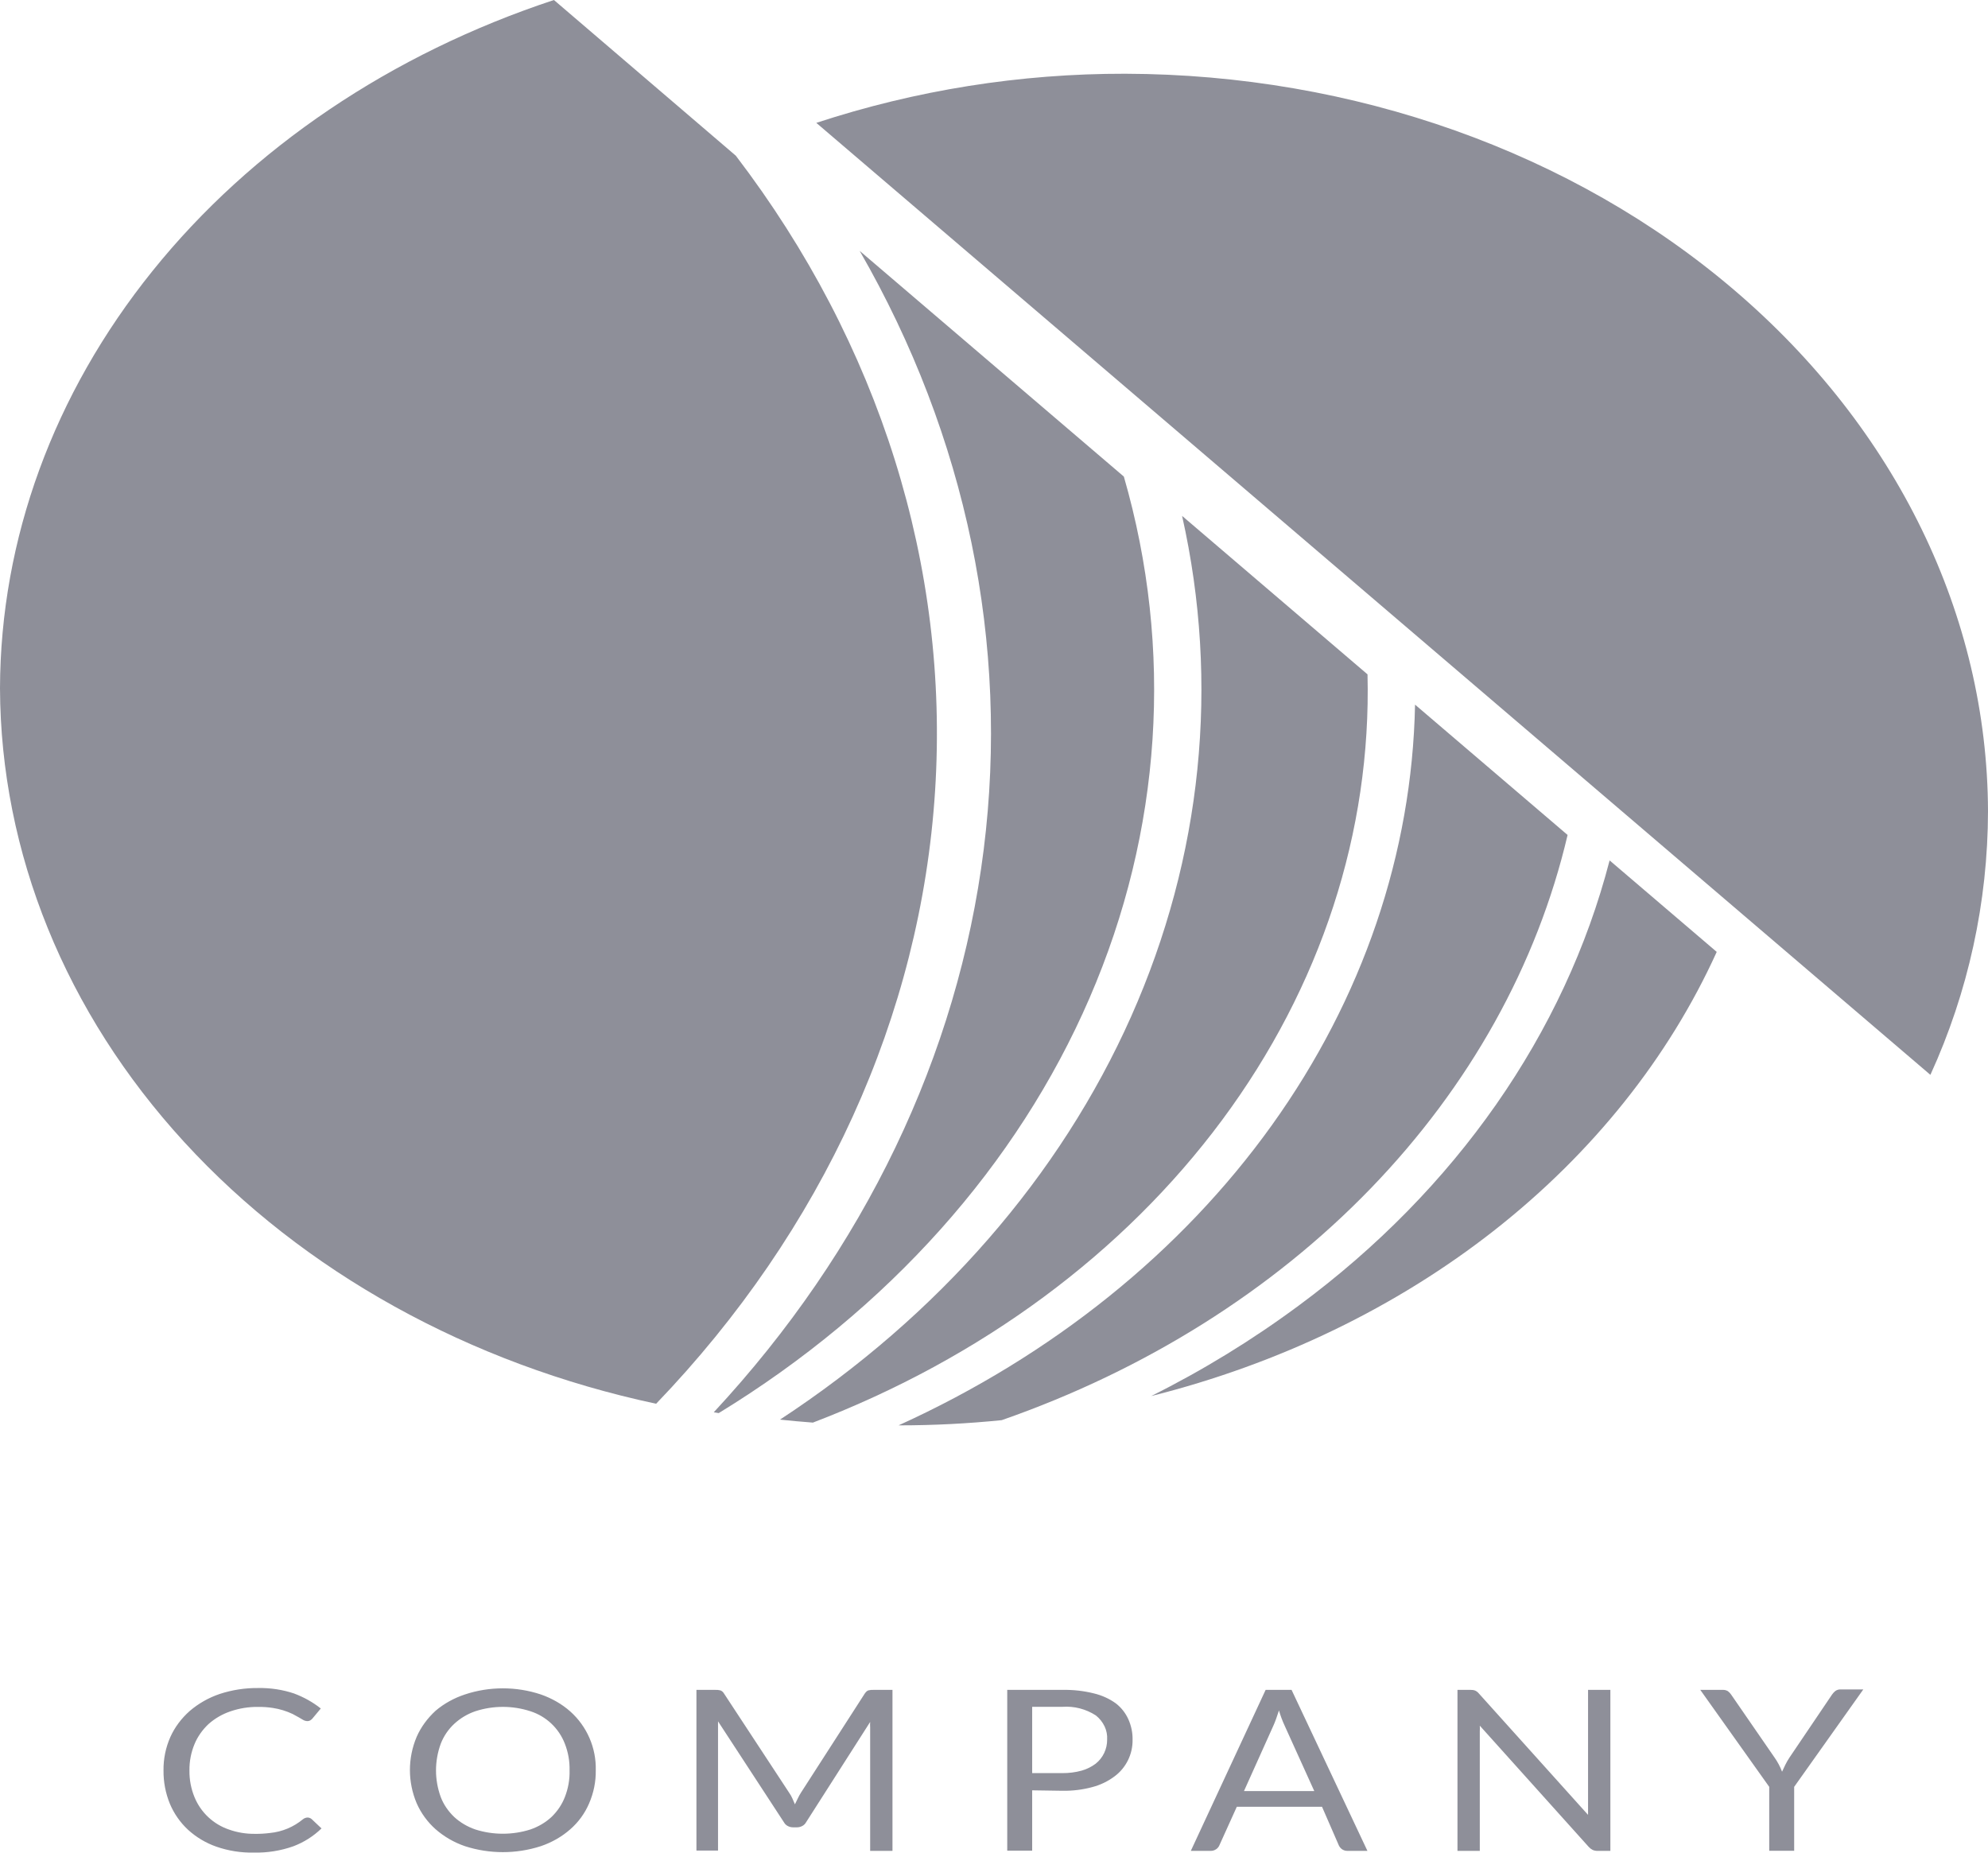
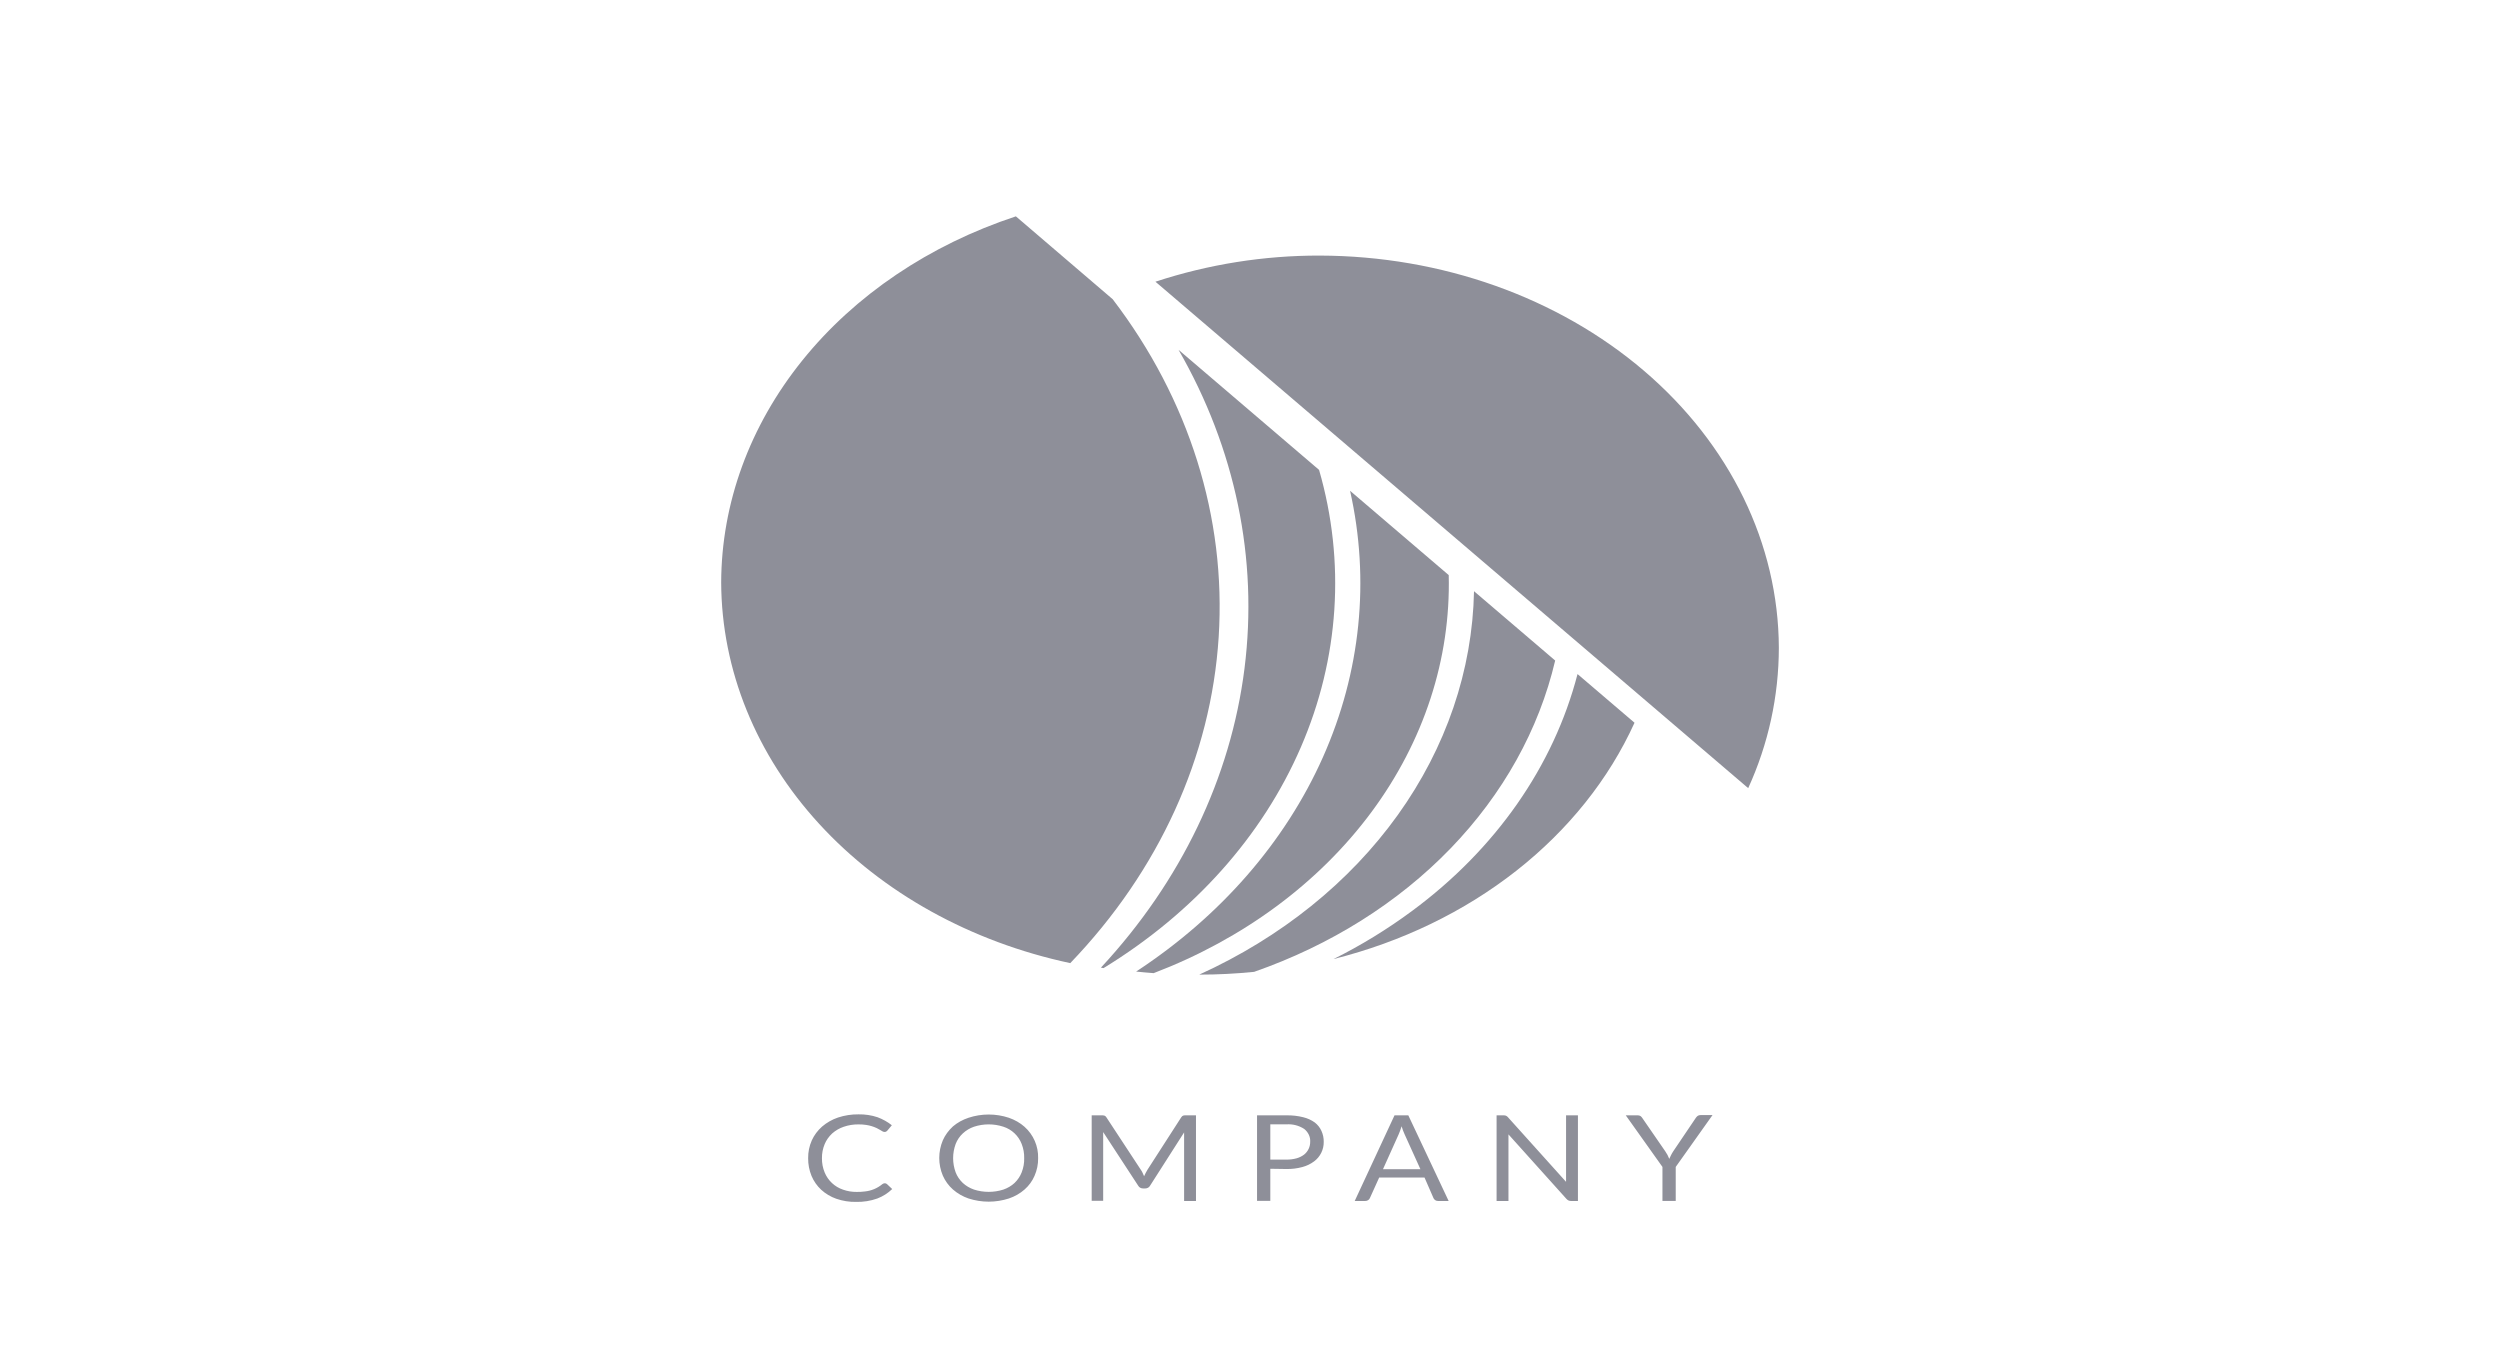
- <svg xmlns="http://www.w3.org/2000/svg" width="44" height="41" fill="none">
-   <path fill="#8E8F99" d="M6.81 40.223c.016 0 .032.004.046.01a.123.123 0 0 1 .04.023l.22.208a1.82 1.82 0 0 1-.62.394c-.28.1-.58.148-.881.141a2.38 2.38 0 0 1-.829-.132 1.82 1.82 0 0 1-.623-.372 1.666 1.666 0 0 1-.403-.576 1.89 1.89 0 0 1-.141-.738 1.765 1.765 0 0 1 .152-.741c.096-.214.242-.41.428-.575a2.01 2.01 0 0 1 .662-.376 2.64 2.64 0 0 1 .853-.132c.27-.005.54.036.792.12.219.082.42.194.594.333l-.185.222a.179.179 0 0 1-.047.04.128.128 0 0 1-.075.017.183.183 0 0 1-.08-.024l-.1-.059-.137-.075a1.599 1.599 0 0 0-.436-.133 1.97 1.97 0 0 0-.329-.023 1.813 1.813 0 0 0-.613.099 1.41 1.41 0 0 0-.48.278c-.138.129-.244.28-.312.444a1.47 1.47 0 0 0-.113.585 1.5 1.5 0 0 0 .113.594 1.263 1.263 0 0 0 .765.715c.18.064.373.096.568.094.113.002.226-.005.337-.019a1.347 1.347 0 0 0 .729-.304.174.174 0 0 1 .105-.038ZM13.186 39.18c.004.25-.047.5-.149.734a1.59 1.59 0 0 1-.416.57c-.184.162-.406.29-.652.373a2.732 2.732 0 0 1-1.678 0 1.943 1.943 0 0 1-.65-.375 1.67 1.67 0 0 1-.419-.575 1.884 1.884 0 0 1 0-1.47c.094-.214.237-.41.42-.578.185-.157.406-.28.649-.36.54-.18 1.138-.18 1.678 0 .245.085.467.212.651.375a1.689 1.689 0 0 1 .566 1.306Zm-.58 0c.005-.2-.03-.4-.104-.59a1.213 1.213 0 0 0-.762-.719 1.971 1.971 0 0 0-1.22 0 1.314 1.314 0 0 0-.467.279 1.184 1.184 0 0 0-.298.44c-.14.385-.14.796 0 1.18.062.163.164.313.298.441.13.12.29.215.467.276.393.126.826.126 1.22 0 .177-.061.337-.156.466-.276.133-.128.233-.279.296-.441.074-.19.11-.39.104-.59ZM17.537 39.799l.057.132c.022-.047.042-.09.064-.132.021-.045.045-.088.072-.13l1.41-2.19c.028-.039.053-.062.08-.07a.388.388 0 0 1 .116-.011h.417v3.563h-.494v-2.73a.929.929 0 0 1 0-.123l-1.419 2.221a.203.203 0 0 1-.083.081.252.252 0 0 1-.121.03h-.08a.25.25 0 0 1-.122-.03.2.2 0 0 1-.082-.08l-1.46-2.236V40.954h-.478v-3.556h.417a.389.389 0 0 1 .116.012.155.155 0 0 1 .077.068l1.44 2.193c.029.04.053.084.073.128ZM22.845 39.622v1.334h-.552v-3.558h1.23c.233-.004.465.022.688.078.179.043.344.118.486.221a.92.92 0 0 1 .276.35c.065.145.097.299.094.455a.99.99 0 0 1-.4.811 1.42 1.42 0 0 1-.49.236c-.214.058-.439.086-.664.082l-.668-.01Zm0-.382h.668c.145.001.29-.017.427-.055a.94.94 0 0 0 .31-.153.673.673 0 0 0 .254-.535.592.592 0 0 0-.056-.29.687.687 0 0 0-.193-.243 1.202 1.202 0 0 0-.742-.191h-.668v1.467ZM30.265 40.961h-.437a.21.21 0 0 1-.121-.033.224.224 0 0 1-.072-.082l-.375-.861h-1.886l-.389.86a.196.196 0 0 1-.069.08.21.21 0 0 1-.124.036h-.436l1.656-3.563h.574l1.679 3.563Zm-2.733-1.323h1.557l-.657-1.45a2.332 2.332 0 0 1-.125-.335l-.063.186c-.02.057-.041.108-.06.15l-.652 1.45ZM32.65 37.414a.234.234 0 0 1 .082.064l2.416 2.686v-2.766h.494v3.563h-.276a.273.273 0 0 1-.114-.02.3.3 0 0 1-.088-.067l-2.412-2.684a.964.964 0 0 1 0 .123v2.648h-.494v-3.563h.292c.034-.001.068.004.1.016ZM39.71 39.544v1.415h-.552v-1.415l-1.526-2.146h.494a.201.201 0 0 1 .119.03c.03.023.055.05.074.08l.955 1.385a1.394 1.394 0 0 1 .168.316l.072-.153c.027-.056.059-.11.094-.163l.942-1.394a.376.376 0 0 1 .071-.076.187.187 0 0 1 .119-.035h.5l-1.53 2.156ZM17.263 31.417c.24.026.483.047.729.066 3.724-1.424 6.875-3.753 9.059-6.699 2.183-2.945 3.302-6.374 3.216-9.86l-4.104-3.507c.834 3.711.444 7.547-1.128 11.08-1.572 3.531-4.263 6.62-7.772 8.92Z" />
-   <path fill="#8E8F99" d="m15.797 31.254.11.019c3.75-2.292 6.61-5.492 8.208-9.187 1.599-3.695 1.863-7.714.759-11.539l-5.847-4.995c2.365 4.106 3.317 8.701 2.745 13.25-.572 4.55-2.644 8.869-5.974 12.452ZM35.625 19.042c-.993 3.83-3.406 7.284-6.879 9.85a21.958 21.958 0 0 1-3.268 2.004c2.828-.71 5.428-1.966 7.598-3.67 2.17-1.705 3.854-3.812 4.92-6.16l-2.37-2.024Z" />
-   <path fill="#8E8F99" d="m34.695 18.478-3.376-2.884c-.065 3.289-1.159 6.502-3.169 9.307-2.01 2.805-4.863 5.099-8.262 6.643h.017c.757 0 1.514-.039 2.266-.115 3.177-1.108 5.983-2.87 8.168-5.13 2.185-2.26 3.682-4.947 4.356-7.82ZM16.286 3.446 12.26 0c-3.6 1.189-6.697 3.278-8.884 5.996C1.187 8.713.01 11.93 0 15.229c.013 3.643 1.449 7.18 4.08 10.048 2.63 2.868 6.304 4.905 10.442 5.789 3.694-3.845 5.857-8.597 6.174-13.564.317-4.967-1.228-9.89-4.41-14.056ZM44 17.948c-.015-4.324-2.031-8.466-5.61-11.523-3.577-3.057-8.426-4.78-13.486-4.793a21.773 21.773 0 0 0-6.837 1.087l24.658 21.068A14.086 14.086 0 0 0 44 17.947Z" />
+ <svg xmlns="http://www.w3.org/2000/svg" width="104" height="56" fill="none">
+   <path fill="#8E8F99" d="M36.81 49.223c.016 0 .032.004.046.01a.123.123 0 0 1 .04.023l.22.208a1.819 1.819 0 0 1-.62.394c-.28.1-.58.148-.881.141a2.38 2.38 0 0 1-.829-.132 1.822 1.822 0 0 1-.623-.372 1.667 1.667 0 0 1-.403-.576 1.89 1.89 0 0 1-.141-.738 1.763 1.763 0 0 1 .152-.741c.096-.214.242-.41.428-.575a2.01 2.01 0 0 1 .662-.376 2.64 2.64 0 0 1 .853-.132c.27-.005.54.036.792.12.219.082.42.194.594.333l-.185.222a.179.179 0 0 1-.047.04.128.128 0 0 1-.075.017.183.183 0 0 1-.08-.024l-.1-.059-.137-.075a1.604 1.604 0 0 0-.436-.133 1.97 1.97 0 0 0-.329-.023 1.813 1.813 0 0 0-.613.099 1.41 1.41 0 0 0-.48.278c-.138.129-.244.28-.312.444a1.47 1.47 0 0 0-.113.585 1.5 1.5 0 0 0 .113.594 1.262 1.262 0 0 0 .765.715c.18.064.373.096.568.094.113.002.226-.005.337-.019a1.348 1.348 0 0 0 .729-.304.175.175 0 0 1 .105-.038ZM43.186 48.18c.004.25-.047.5-.149.734a1.59 1.59 0 0 1-.416.57c-.184.162-.406.29-.652.373a2.732 2.732 0 0 1-1.678 0 1.944 1.944 0 0 1-.65-.375 1.67 1.67 0 0 1-.419-.575 1.885 1.885 0 0 1 0-1.47c.094-.214.237-.41.42-.578.185-.157.406-.28.649-.36.54-.18 1.138-.18 1.678 0 .245.085.467.212.651.375a1.689 1.689 0 0 1 .566 1.306Zm-.58 0c.005-.2-.03-.4-.104-.59a1.213 1.213 0 0 0-.762-.719 1.971 1.971 0 0 0-1.22 0 1.314 1.314 0 0 0-.467.279 1.184 1.184 0 0 0-.298.44c-.14.385-.14.796 0 1.18.062.163.164.313.298.441.13.12.29.215.467.276.393.126.826.126 1.22 0 .177-.061.337-.156.466-.276.133-.128.233-.279.296-.441.074-.19.11-.39.104-.59ZM47.536 48.799l.058.132c.023-.047.042-.09.064-.132.021-.045.045-.088.072-.13l1.41-2.19c.028-.039.053-.062.08-.07a.388.388 0 0 1 .116-.011h.417v3.563h-.494v-2.73a.929.929 0 0 1 0-.123l-1.419 2.221a.203.203 0 0 1-.083.081.252.252 0 0 1-.121.03h-.08a.25.25 0 0 1-.122-.03.2.2 0 0 1-.082-.08l-1.46-2.236V49.954h-.478v-3.556h.417a.389.389 0 0 1 .115.012.155.155 0 0 1 .078.068l1.44 2.193c.029.04.053.084.072.128ZM52.845 48.622v1.334h-.552v-3.558h1.23c.233-.004.465.022.688.078.179.043.344.118.486.221a.92.92 0 0 1 .276.35c.065.145.097.299.094.455a.99.99 0 0 1-.4.811 1.42 1.42 0 0 1-.49.236c-.214.058-.439.086-.664.082l-.668-.01Zm0-.382h.668c.145.001.29-.017.428-.055a.94.94 0 0 0 .309-.153.673.673 0 0 0 .254-.535.592.592 0 0 0-.056-.29.687.687 0 0 0-.193-.243 1.202 1.202 0 0 0-.742-.191h-.668v1.467ZM60.264 49.961h-.436a.21.21 0 0 1-.121-.033.224.224 0 0 1-.072-.082l-.375-.861h-1.886l-.389.86a.196.196 0 0 1-.069.08.21.21 0 0 1-.124.036h-.436l1.656-3.563h.574l1.678 3.563Zm-2.732-1.323h1.557l-.657-1.45a2.332 2.332 0 0 1-.125-.335l-.063.186c-.02.057-.041.108-.06.15l-.652 1.45ZM62.65 46.414a.234.234 0 0 1 .082.064l2.416 2.686v-2.766h.494v3.563h-.276a.273.273 0 0 1-.114-.02.3.3 0 0 1-.088-.067l-2.412-2.684a.964.964 0 0 1 0 .123v2.648h-.494v-3.563h.292c.034-.001.068.004.1.016ZM69.71 48.544v1.415h-.552v-1.415l-1.526-2.146h.494a.201.201 0 0 1 .119.03c.03.023.055.05.074.08l.955 1.385a1.394 1.394 0 0 1 .168.316l.072-.153c.027-.056.059-.11.094-.163l.941-1.394a.376.376 0 0 1 .072-.076.187.187 0 0 1 .119-.035h.5l-1.53 2.156ZM47.263 40.417c.24.026.483.047.729.066 3.725-1.423 6.875-3.753 9.059-6.699 2.183-2.945 3.302-6.374 3.216-9.86l-4.104-3.507c.834 3.711.444 7.547-1.128 11.08-1.572 3.531-4.263 6.62-7.772 8.92Z" />
+   <path fill="#8E8F99" d="m45.797 40.254.11.019c3.75-2.292 6.61-5.492 8.208-9.187 1.599-3.695 1.863-7.714.758-11.539l-5.846-4.995c2.365 4.106 3.317 8.701 2.745 13.25-.572 4.55-2.644 8.868-5.974 12.452ZM65.625 28.042c-.993 3.83-3.406 7.284-6.879 9.85a21.958 21.958 0 0 1-3.268 2.004c2.828-.71 5.428-1.966 7.598-3.67 2.17-1.705 3.854-3.812 4.92-6.16l-2.37-2.024Z" />
+   <path fill="#8E8F99" d="m64.695 27.478-3.376-2.884c-.065 3.288-1.159 6.502-3.169 9.307-2.01 2.805-4.863 5.099-8.262 6.643h.017c.757 0 1.514-.039 2.266-.115 3.176-1.108 5.983-2.87 8.168-5.13 2.185-2.26 3.682-4.947 4.356-7.82ZM46.286 12.446 42.26 9c-3.6 1.189-6.697 3.278-8.884 5.995-2.188 2.718-3.364 5.936-3.375 9.234.014 3.643 1.449 7.18 4.08 10.048 2.63 2.868 6.305 4.905 10.442 5.789 3.694-3.846 5.857-8.597 6.174-13.564.317-4.967-1.228-9.89-4.41-14.056ZM74 26.948c-.015-4.323-2.031-8.466-5.61-11.523-3.577-3.057-8.426-4.78-13.486-4.793a21.774 21.774 0 0 0-6.838 1.087l24.659 21.068A14.086 14.086 0 0 0 74 26.947Z" />
</svg>
